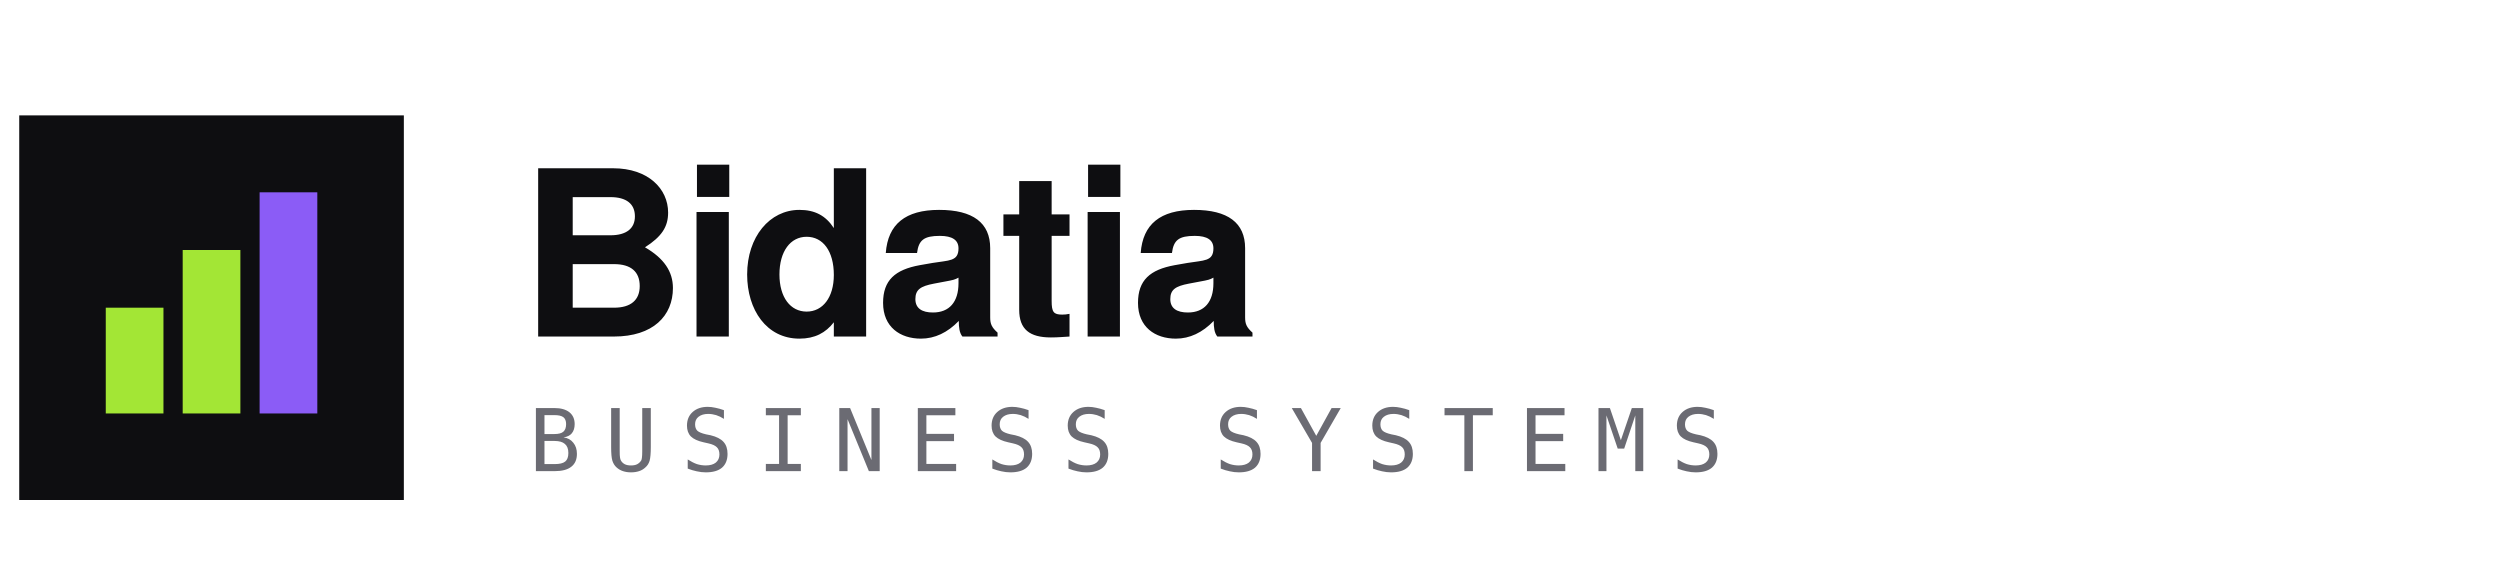
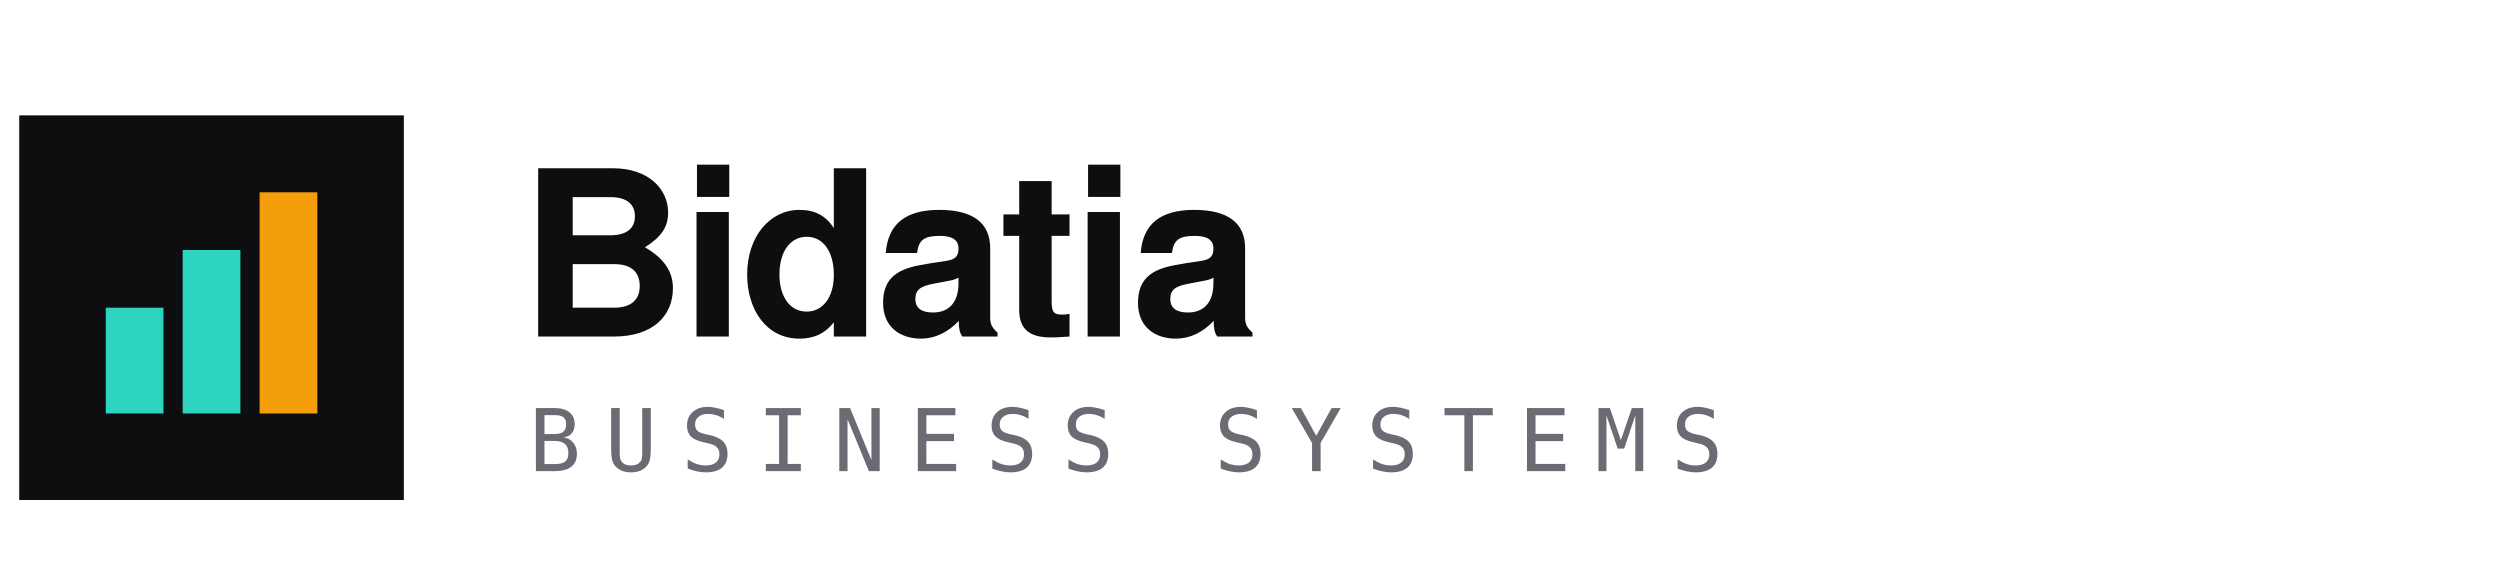
<svg xmlns="http://www.w3.org/2000/svg" width="260" height="60" viewBox="0 0 260 60" fill="none" role="img" aria-label="Bidatia Business Systems">
  <rect x="2" y="12" width="40" height="40" fill="#0E0E11" />
-   <rect x="11" y="32" width="6" height="11" fill="#a3e635" />
-   <rect x="19" y="26" width="6" height="17" fill="#a3e635" />
-   <rect x="27" y="20" width="6" height="23" fill="#8b5cf6" />
+   <rect x="11" y="32" width="6" height="11" fill="#2dd4bf" />
+   <rect x="19" y="26" width="6" height="17" fill="#2dd4bf" />
+   <rect x="27" y="20" width="6" height="23" fill="#f59e0b" />
  <text x="54" y="35" font-family="'Bricolage Grotesque','Helvetica Neue',sans-serif" font-size="24" font-weight="700" fill="#0E0E11" letter-spacing="-0.5">Bidatia</text>
  <text x="55" y="49" font-family="'IBM Plex Mono',monospace" font-size="9" letter-spacing="2.5" fill="#6b6b73">BUSINESS SYSTEMS</text>
</svg>
